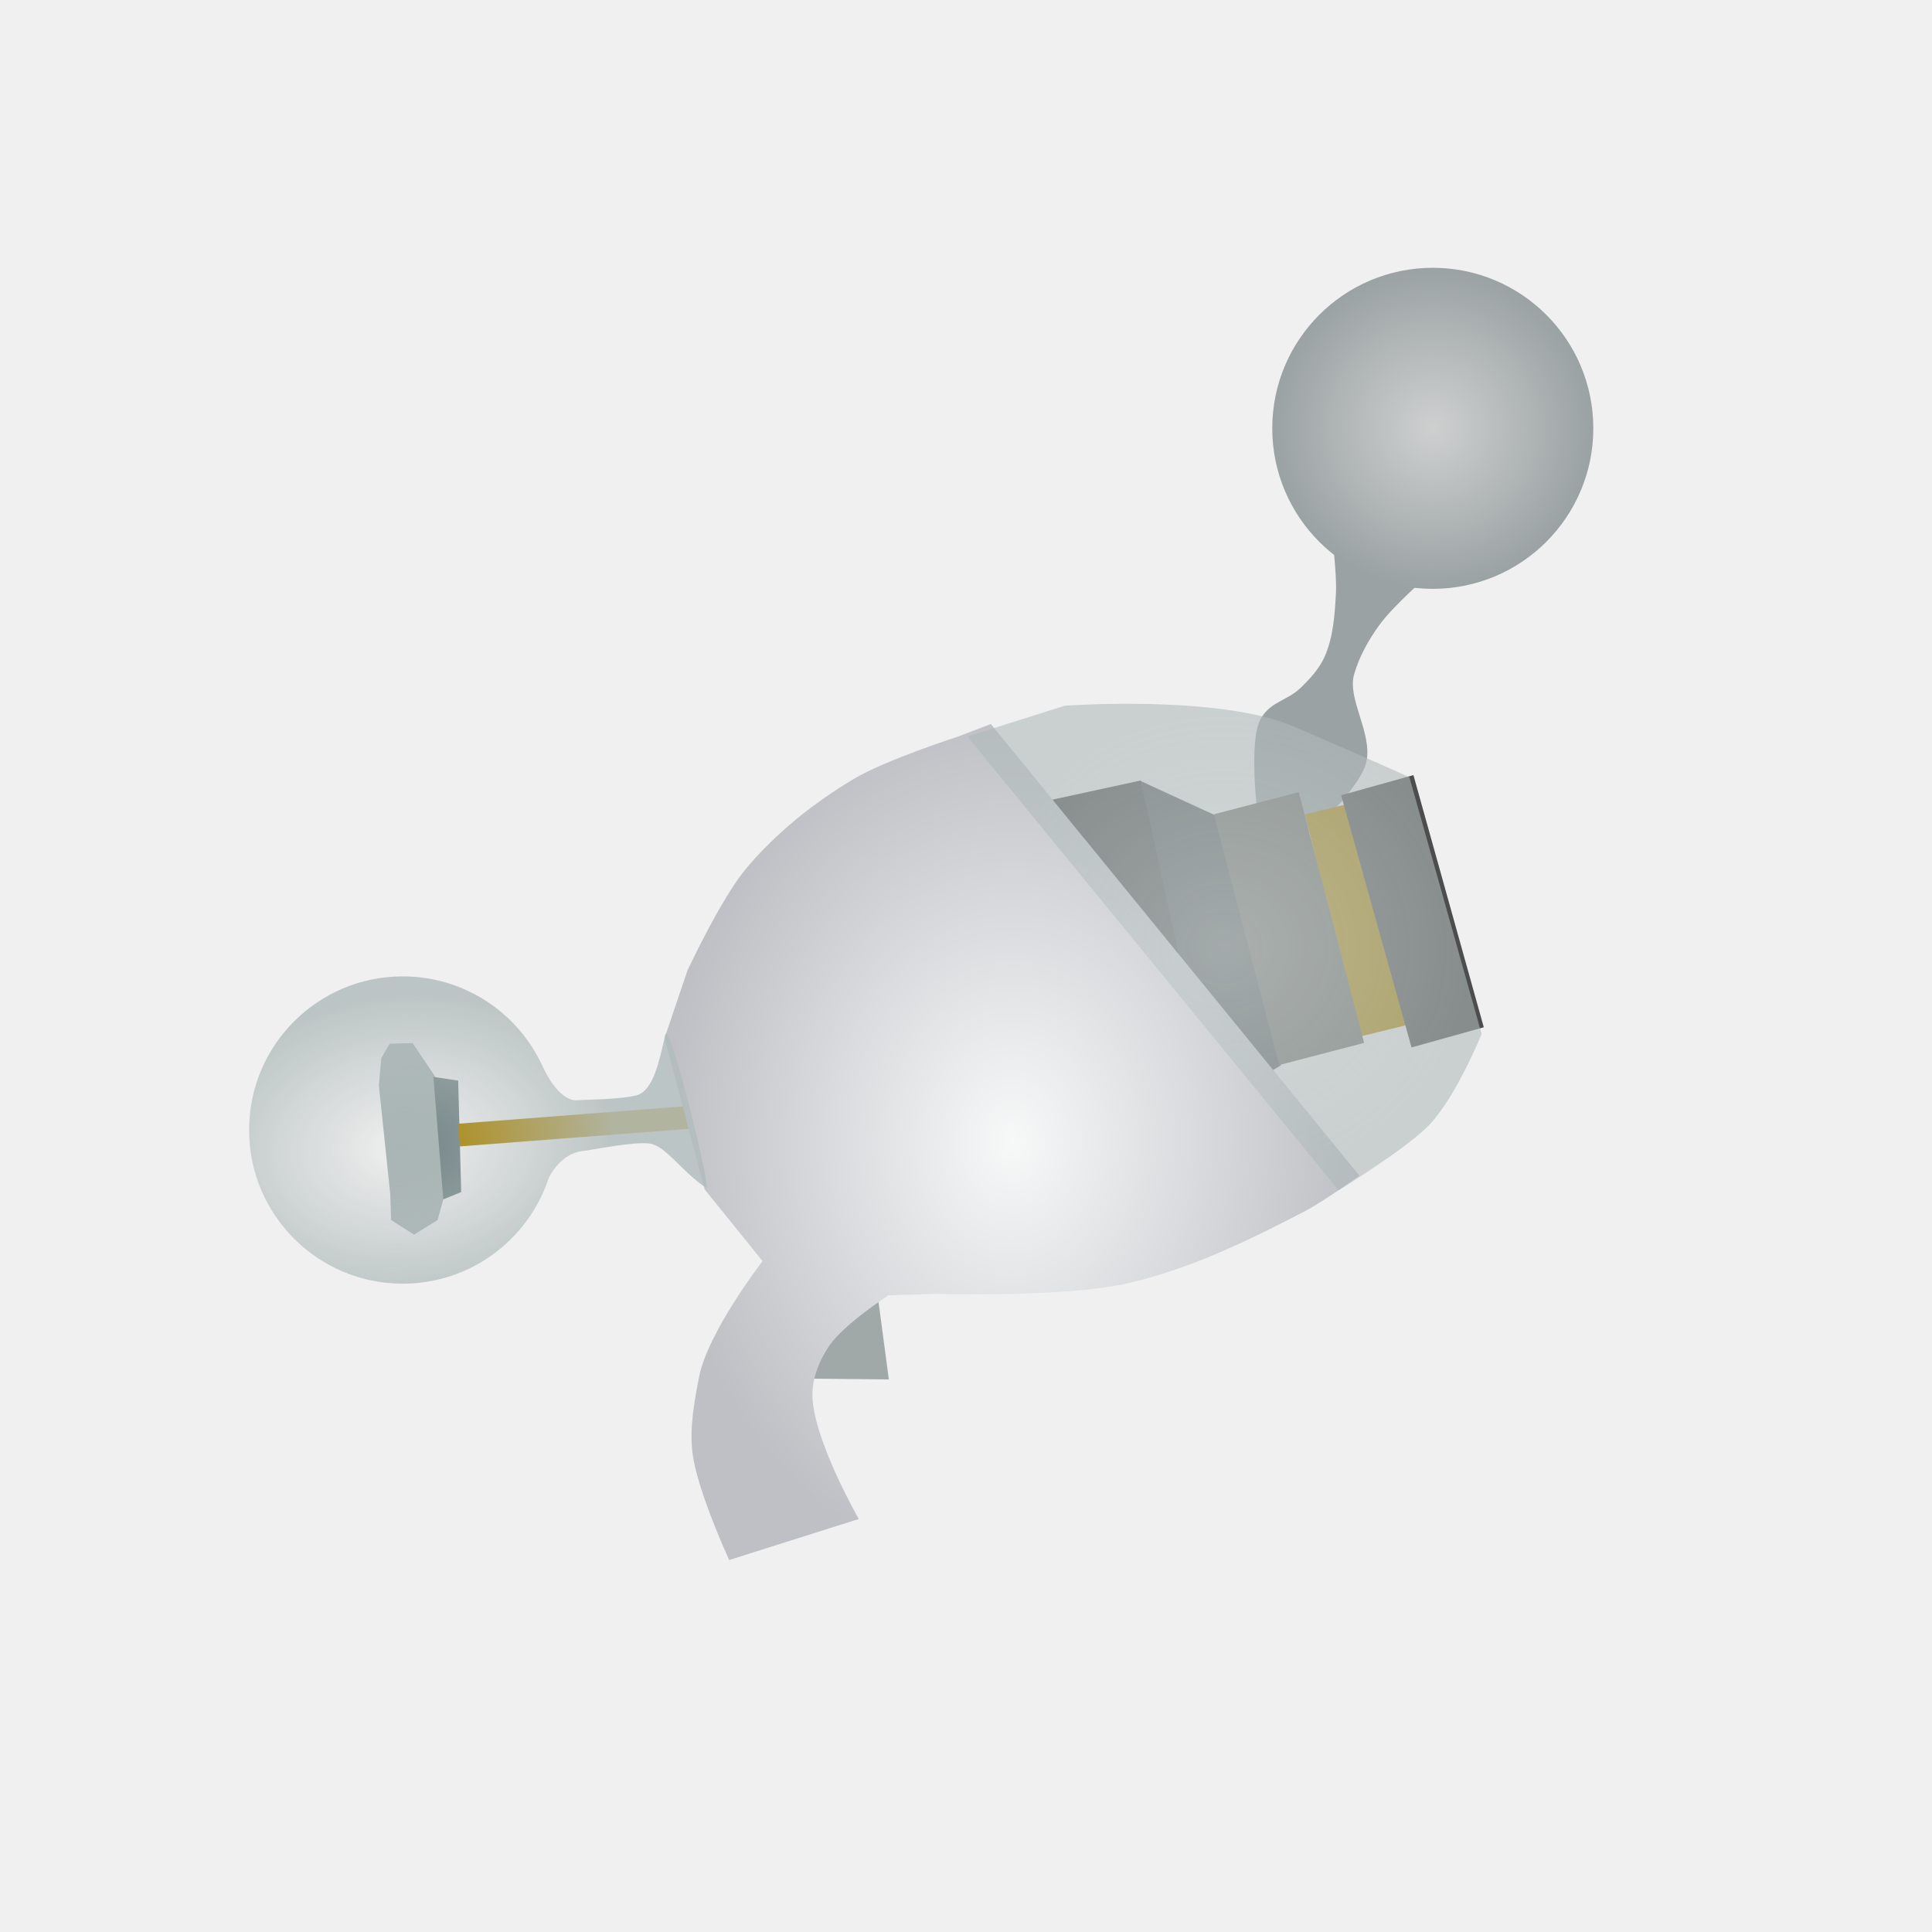
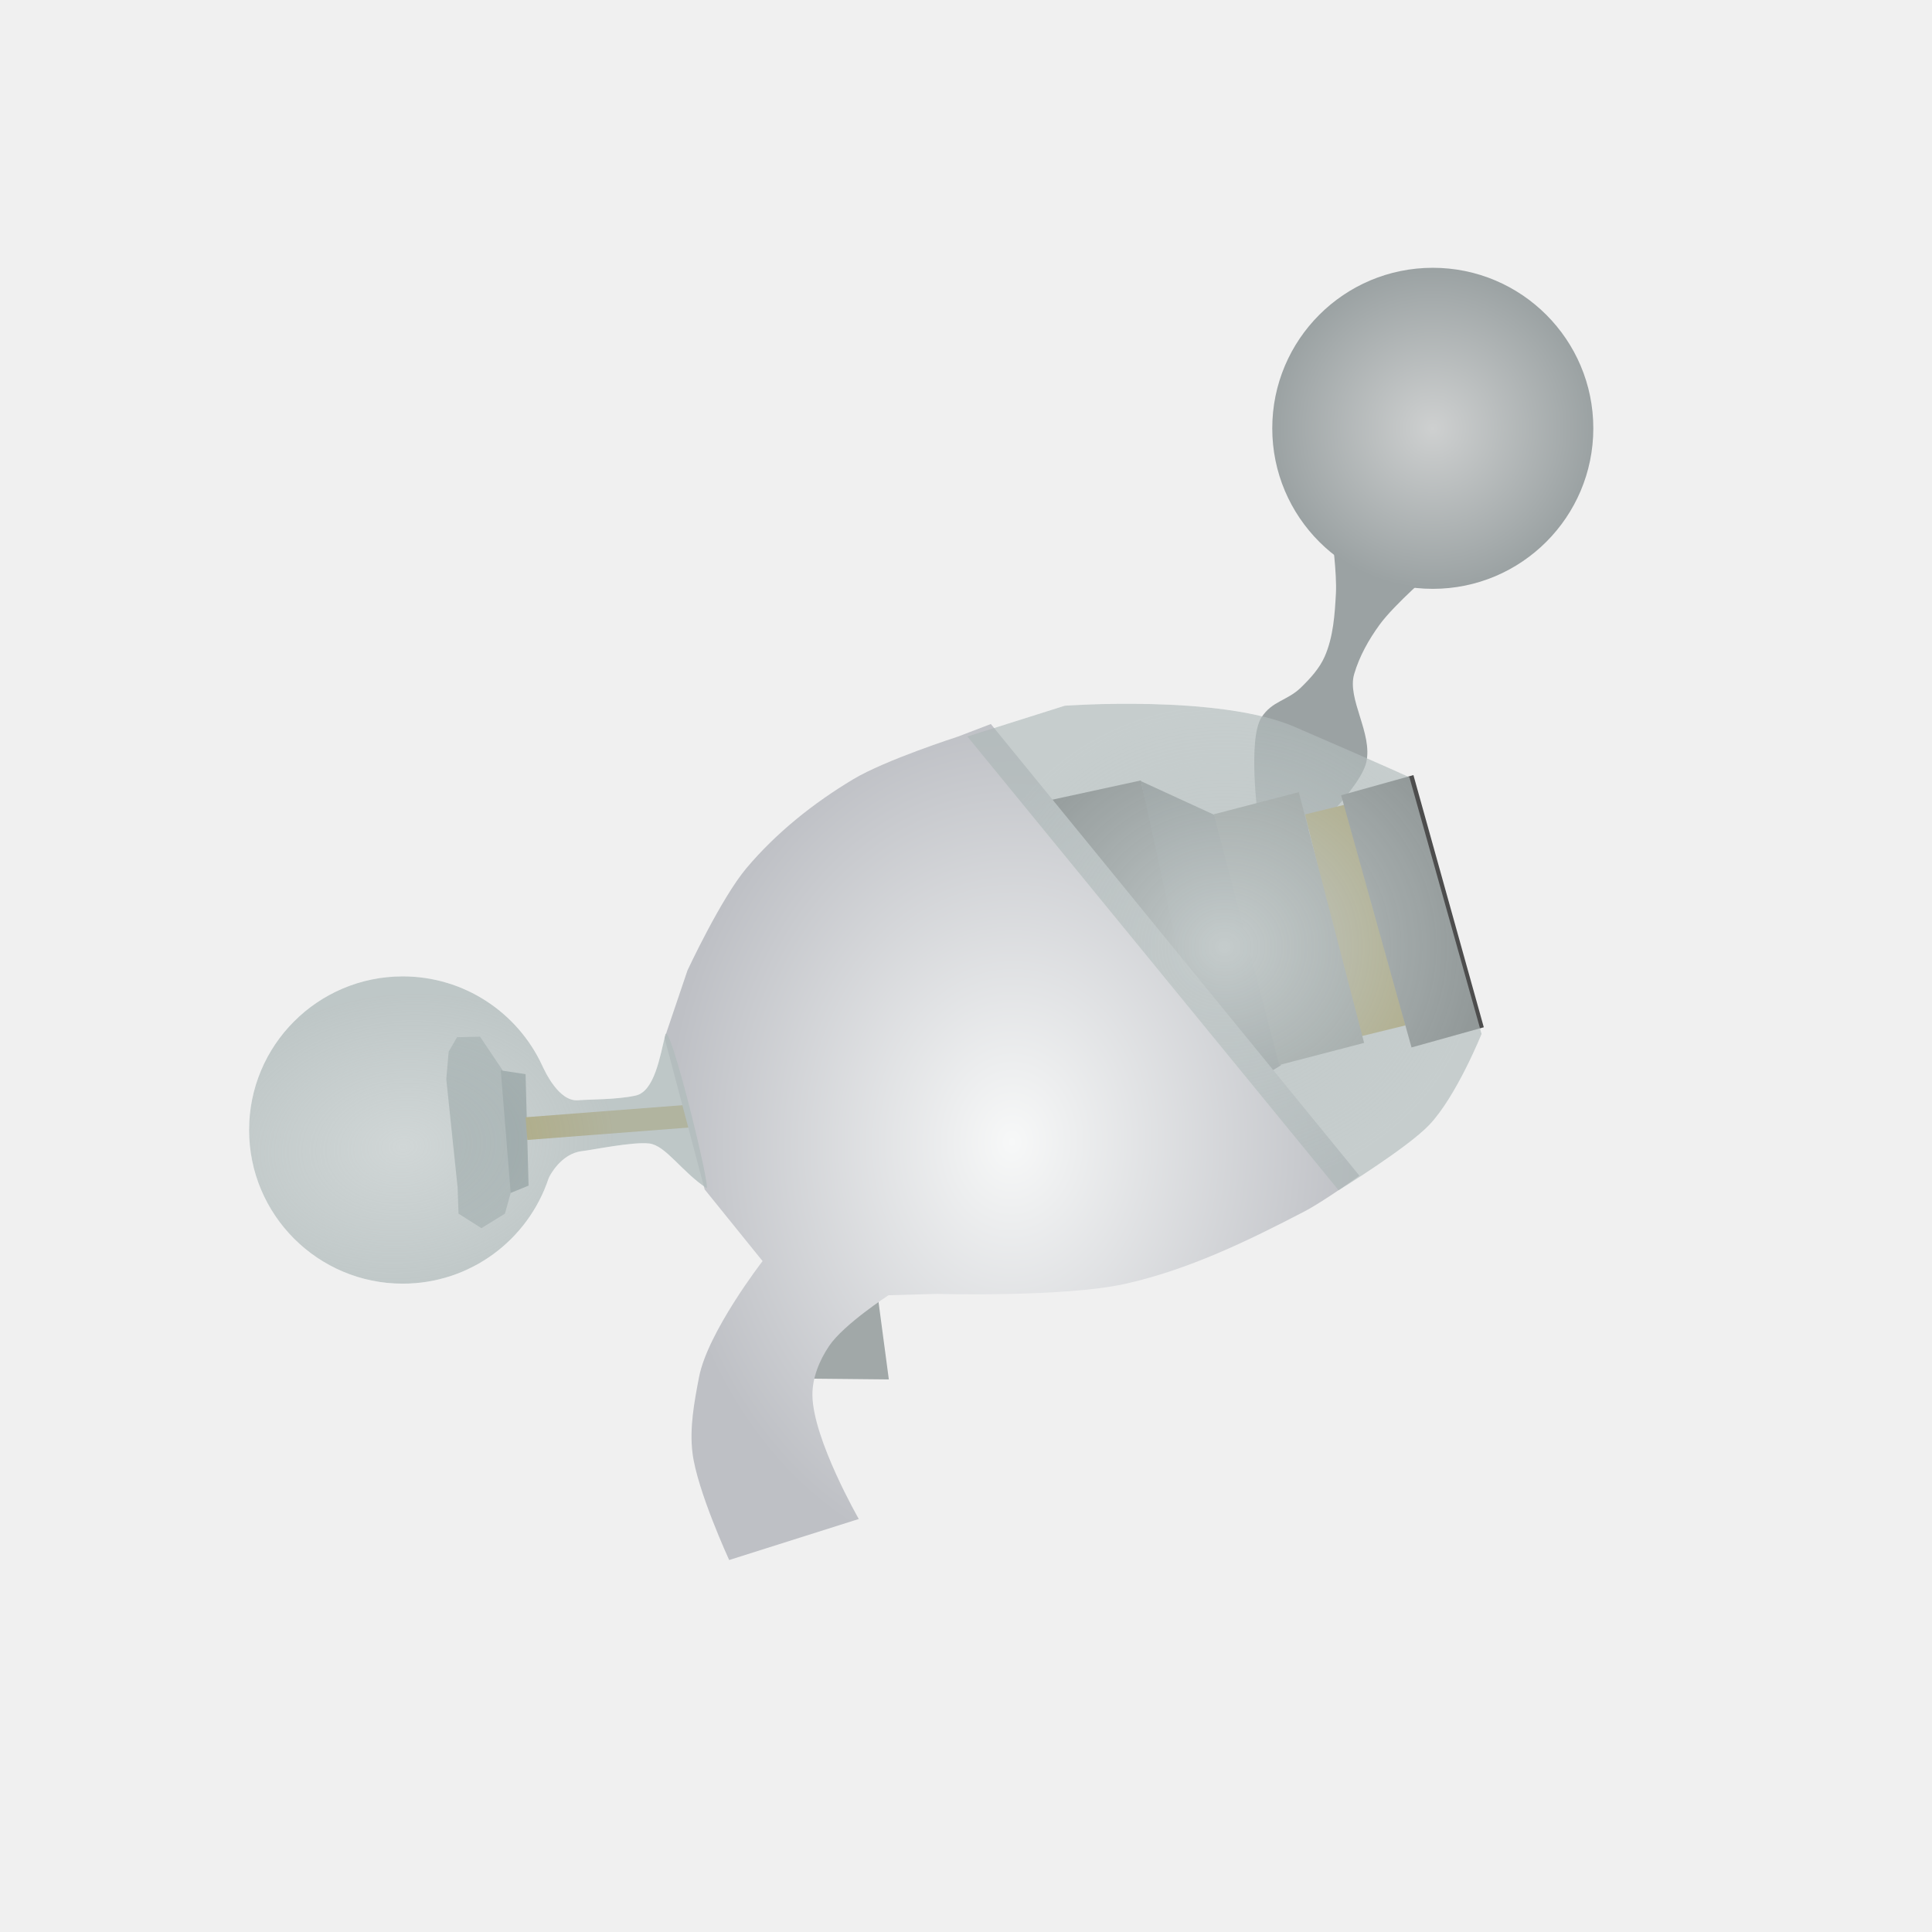
<svg xmlns="http://www.w3.org/2000/svg" xmlns:xlink="http://www.w3.org/1999/xlink" width="69mm" height="69mm" viewBox="0 0 69 69" version="1.1" id="svg1029" xml:space="preserve">
  <defs id="defs1026">
    <linearGradient id="linearGradient4960">
-       <stop style="stop-color:#b2bcbc;stop-opacity:0;" offset="0" id="stop4958" />
+       <stop style="stop-color:#b2bcbc;stop-opacity:0.605;" offset="0" id="stop4958" />
      <stop style="stop-color:#b2bcbc;stop-opacity:0.845;" offset="1" id="stop4956" />
    </linearGradient>
    <linearGradient id="linearGradient4030">
      <stop style="stop-color:#b3b3b3;stop-opacity:0.23;" offset="0" id="stop4026" />
      <stop style="stop-color:#666666;stop-opacity:1" offset="1" id="stop4028" />
    </linearGradient>
    <linearGradient id="linearGradient3756">
      <stop style="stop-color:#b3bdbd;stop-opacity:0.612;" offset="0" id="stop3754" />
    </linearGradient>
    <linearGradient id="linearGradient1776">
      <stop style="stop-color:#ffd42a;stop-opacity:1;" offset="0" id="stop1774" />
    </linearGradient>
    <linearGradient id="linearGradient1770">
      <stop style="stop-color:#ac8602;stop-opacity:1;" offset="0" id="stop1768" />
    </linearGradient>
    <linearGradient id="linearGradient32213">
-       <stop style="stop-color:#c5cccc;stop-opacity:0.697;" offset="0" id="stop32209" />
-       <stop style="stop-color:#afb9b9;stop-opacity:0.587;" offset="1" id="stop32211" />
+       <stop style="stop-color:#c5cccc;stop-opacity:0.997;" offset="0" id="stop32209" />
+       <stop style="stop-color:#afb9b9;stop-opacity:0.708;" offset="1" id="stop32211" />
    </linearGradient>
    <linearGradient id="linearGradient21910">
      <stop style="stop-color:#f7f8f8;stop-opacity:1;" offset="0" id="stop21906" />
      <stop style="stop-color:#bec0c5;stop-opacity:1;" offset="1" id="stop21908" />
    </linearGradient>
    <linearGradient id="linearGradient18344">
      <stop style="stop-color:#ced0d0;stop-opacity:1;" offset="0" id="stop18340" />
      <stop style="stop-color:#9ba2a3;stop-opacity:1;" offset="1" id="stop18342" />
    </linearGradient>
    <radialGradient xlink:href="#linearGradient18344" id="radialGradient18346" cx="51.142" cy="14.541" fx="51.142" fy="14.541" r="5.733" gradientUnits="userSpaceOnUse" gradientTransform="translate(0.02900202,0.7554843)" />
    <radialGradient xlink:href="#linearGradient21910" id="radialGradient21912" cx="36.142" cy="40.787" fx="36.142" fy="40.787" r="12.408" gradientTransform="matrix(-0.9997295,-0.02325547,0.0288185,-1.238879,71.09926,92.15756)" gradientUnits="userSpaceOnUse" />
    <radialGradient xlink:href="#linearGradient32213" id="radialGradient32215" cx="43.731" cy="33.823" fx="43.731" fy="33.823" r="9.183" gradientTransform="matrix(1,0,0,0.946097,0,1.823138)" gradientUnits="userSpaceOnUse" />
    <linearGradient xlink:href="#linearGradient1770" id="linearGradient1772" x1="13.239" y1="41.649" x2="21.375" y2="41.649" gradientUnits="userSpaceOnUse" />
    <linearGradient xlink:href="#linearGradient1770" id="linearGradient1778" x1="37.343" y1="42.047" x2="39.038" y2="42.047" gradientUnits="userSpaceOnUse" />
    <radialGradient xlink:href="#linearGradient4960" id="radialGradient4962" cx="14.402" cy="41.25" fx="14.402" fy="41.25" r="8.175" gradientTransform="matrix(0.9193351,-0.09000019,0.06539238,0.6679708,-1.535678,14.69905)" gradientUnits="userSpaceOnUse" />
  </defs>
  <g id="layer1">
-     <g id="g20960">
-       <path style="fill:#a9b4b5;stroke:none;stroke-width:0.265px;stroke-linecap:butt;stroke-linejoin:miter;stroke-opacity:1;fill-opacity:1" d="m 15.543,38.453 0.305,4.329 -0.222,0.795 -0.839,0.517 -0.818,-0.519 -0.032,-0.933 -0.405,-3.87 0.085,-0.981 0.299,-0.517 0.821,-0.02 z" id="path7669" />
-       <path style="fill:#748587;stroke:none;stroke-width:0.265px;stroke-linecap:butt;stroke-linejoin:miter;stroke-opacity:1;fill-opacity:1" d="m 15.478,38.459 0.886,0.135 0.107,3.98 -0.639,0.262 z" id="path11391" />
+     <path style="display:inline;fill:#ffffff;fill-opacity:1;stroke:none;stroke-width:0.265px;stroke-linecap:butt;stroke-linejoin:miter;stroke-opacity:1" d="m 34.549,26.303 13.259,16.207 c 0,0 2.45,-1.506 3.238,-2.335 0.977,-1.028 1.868,-3.25 1.868,-3.25 l -2.577,-9.165 c 0,0 -0.462,-0.228 -4.108,-1.804 -2.683,-1.16 -8.205,-0.751 -8.205,-0.751 z" id="path909" />
+     <path id="path353" style="display:inline;fill:#ffffff;fill-opacity:1;stroke-width:0.965;stroke-linejoin:round" d="m 25.229,42.43 c -0.888,-0.589 -1.45,-1.516 -2.036,-1.59 -0.586,-0.073 -2.048,0.232 -2.411,0.273 -0.734,0.083 -1.155,0.869 -1.193,0.983 -0.727,2.179 -2.783,3.749 -5.206,3.749 -3.03,0 -5.487,-2.456 -5.487,-5.487 3e-7,-3.03 2.456,-5.487 5.487,-5.487 2.201,0 4.1,1.296 4.974,3.167 0.088,0.189 0.59,1.308 1.281,1.257 0.494,-0.037 1.385,-0.021 2.061,-0.167 0.674,-0.145 0.87,-1.389 1.062,-2.172 0.144,-0.586 1.66,5.601 1.468,5.474 z" />
+     <g id="g20960" transform="translate(2.406725,-0.2306073)">
+       <path style="fill:#a9b4b5;fill-opacity:1;stroke:none;stroke-width:0.265px;stroke-linecap:butt;stroke-linejoin:miter;stroke-opacity:1" d="m 15.543,38.453 0.305,4.329 -0.222,0.795 -0.839,0.517 -0.818,-0.519 -0.032,-0.933 -0.405,-3.87 0.085,-0.981 0.299,-0.517 0.821,-0.02 z" id="path7669" />
+       <path style="fill:#748587;fill-opacity:1;stroke:none;stroke-width:0.265px;stroke-linecap:butt;stroke-linejoin:miter;stroke-opacity:1" d="m 15.478,38.459 0.886,0.135 0.107,3.98 -0.639,0.262 z" id="path11391" />
      <rect style="fill:url(#linearGradient1772);fill-opacity:1;fill-rule:evenodd;stroke:none;stroke-width:0.265" id="rect11445" width="9.679" height="0.813" x="13.239" y="41.269" transform="rotate(-4.39703)" />
    </g>
    <path style="display:inline;fill:#9ba2a3;fill-opacity:1;stroke:none;stroke-width:0.265;stroke-linecap:butt;stroke-linejoin:miter;stroke-dasharray:none;stroke-opacity:1" d="m 45.053,25.622 c -0.5,0.776 -0.121,3.622 -0.121,3.622 l 1.808,0.381 1.005,-0.809 c 0,0 0.91,-0.972 1.051,-1.592 0.235,-1.033 -0.694,-2.258 -0.433,-3.149 0.186,-0.636 0.52,-1.232 0.911,-1.768 0.529,-0.725 1.902,-1.906 1.902,-1.906 l -3.605,-1.266 c 0,0 0.178,1.364 0.141,2.047 -0.041,0.766 -0.093,1.565 -0.402,2.267 -0.186,0.423 -0.512,0.778 -0.843,1.101 -0.493,0.482 -1.031,0.477 -1.414,1.072 z" id="path13744" />
    <g id="g1548" transform="translate(1.31789,1.081808)" style="display:inline">
      <path id="rect21731" style="fill:#575c5e;fill-rule:evenodd;stroke-width:0.265" transform="rotate(-13.20664,-5.331469,5.151304)" d="m 33.299,36.472 2.278,1.772 0.266,9.248 -2.984,0.985 z" />
      <rect style="fill:url(#linearGradient1778);fill-rule:evenodd;stroke-width:0.265;fill-opacity:1.0" id="rect1430" width="1.695" height="8.171" x="37.343" y="37.962" transform="rotate(-13.74213)" />
      <rect style="fill:#6d6f69;fill-rule:evenodd;stroke-width:0.265" id="rect1432" width="3.133" height="9.254" x="33.618" y="37.693" transform="rotate(-14.60349)" />
      <rect style="display:inline;fill:#4d4d4d;fill-rule:evenodd;stroke-width:0.251" id="rect1486" width="3.931" height="10.736" x="28.915" y="34.547" transform="rotate(-12.25036)" />
    </g>
    <rect style="display:inline;fill:#4d4d4d;fill-opacity:1;stroke-width:0.965;stroke-linejoin:round" id="rect1879" width="2.68" height="9.35" x="38.501" y="40.232" transform="rotate(-15.59252)" ry="0" />
    <path style="display:inline;fill:#a1a8a8;fill-opacity:1;stroke:none;stroke-width:0.265px;stroke-linecap:butt;stroke-linejoin:miter;stroke-opacity:1" d="m 28.548,49.233 3.196,0.032 -0.492,-3.702 z" id="path19987" />
    <path style="display:inline;fill:url(#radialGradient21912);fill-opacity:1;stroke:none;stroke-width:0.265px;stroke-linecap:butt;stroke-linejoin:miter;stroke-opacity:1" d="m 35.387,25.858 13.163,16.13 c 0,0 -1.268,0.915 -1.96,1.276 -2.042,1.065 -4.158,2.088 -6.407,2.588 -2.191,0.487 -6.724,0.358 -6.724,0.358 l -1.727,0.049 c 0,0 -1.597,1.038 -2.117,1.806 -0.351,0.518 -0.611,1.153 -0.6,1.778 0.027,1.569 1.656,4.407 1.656,4.407 l -4.629,1.465 c 0,0 -1.146,-2.486 -1.31,-3.823 -0.11,-0.898 0.062,-1.817 0.233,-2.706 0.31,-1.615 2.27,-4.147 2.27,-4.147 L 25.166,42.478 23.735,37.072 24.554,34.655 c 0,0 1.198,-2.572 2.101,-3.645 1.065,-1.266 2.394,-2.326 3.813,-3.177 1.156,-0.694 3.745,-1.526 3.745,-1.526 z" id="path6393" />
    <path style="display:inline;fill:url(#radialGradient32215);fill-opacity:1;stroke:none;stroke-width:0.265px;stroke-linecap:butt;stroke-linejoin:miter;stroke-opacity:1" d="m 34.549,26.303 13.259,16.207 c 0,0 2.45,-1.506 3.238,-2.335 0.977,-1.028 1.868,-3.25 1.868,-3.25 l -2.577,-9.165 c 0,0 -0.462,-0.228 -4.108,-1.804 -2.683,-1.16 -8.205,-0.751 -8.205,-0.751 z" id="path1552" />
    <circle style="fill:url(#radialGradient18346);fill-opacity:1;fill-rule:evenodd;stroke:none;stroke-width:0.265" id="path15937" cx="51.171" cy="15.297" r="5.733" />
    <path id="path2322" style="display:inline;fill:url(#radialGradient4962);fill-opacity:1;stroke-width:0.965;stroke-linejoin:round" d="m 25.229,42.43 c -0.888,-0.589 -1.45,-1.516 -2.036,-1.59 -0.586,-0.073 -2.048,0.232 -2.411,0.273 -0.734,0.083 -1.155,0.869 -1.193,0.983 -0.727,2.179 -2.783,3.749 -5.206,3.749 -3.03,0 -5.487,-2.456 -5.487,-5.487 3e-7,-3.03 2.456,-5.487 5.487,-5.487 2.201,0 4.1,1.296 4.974,3.167 0.088,0.189 0.59,1.308 1.281,1.257 0.494,-0.037 1.385,-0.021 2.061,-0.167 0.674,-0.145 0.87,-1.389 1.062,-2.172 0.144,-0.586 1.66,5.601 1.468,5.474 z" />
  </g>
</svg>
